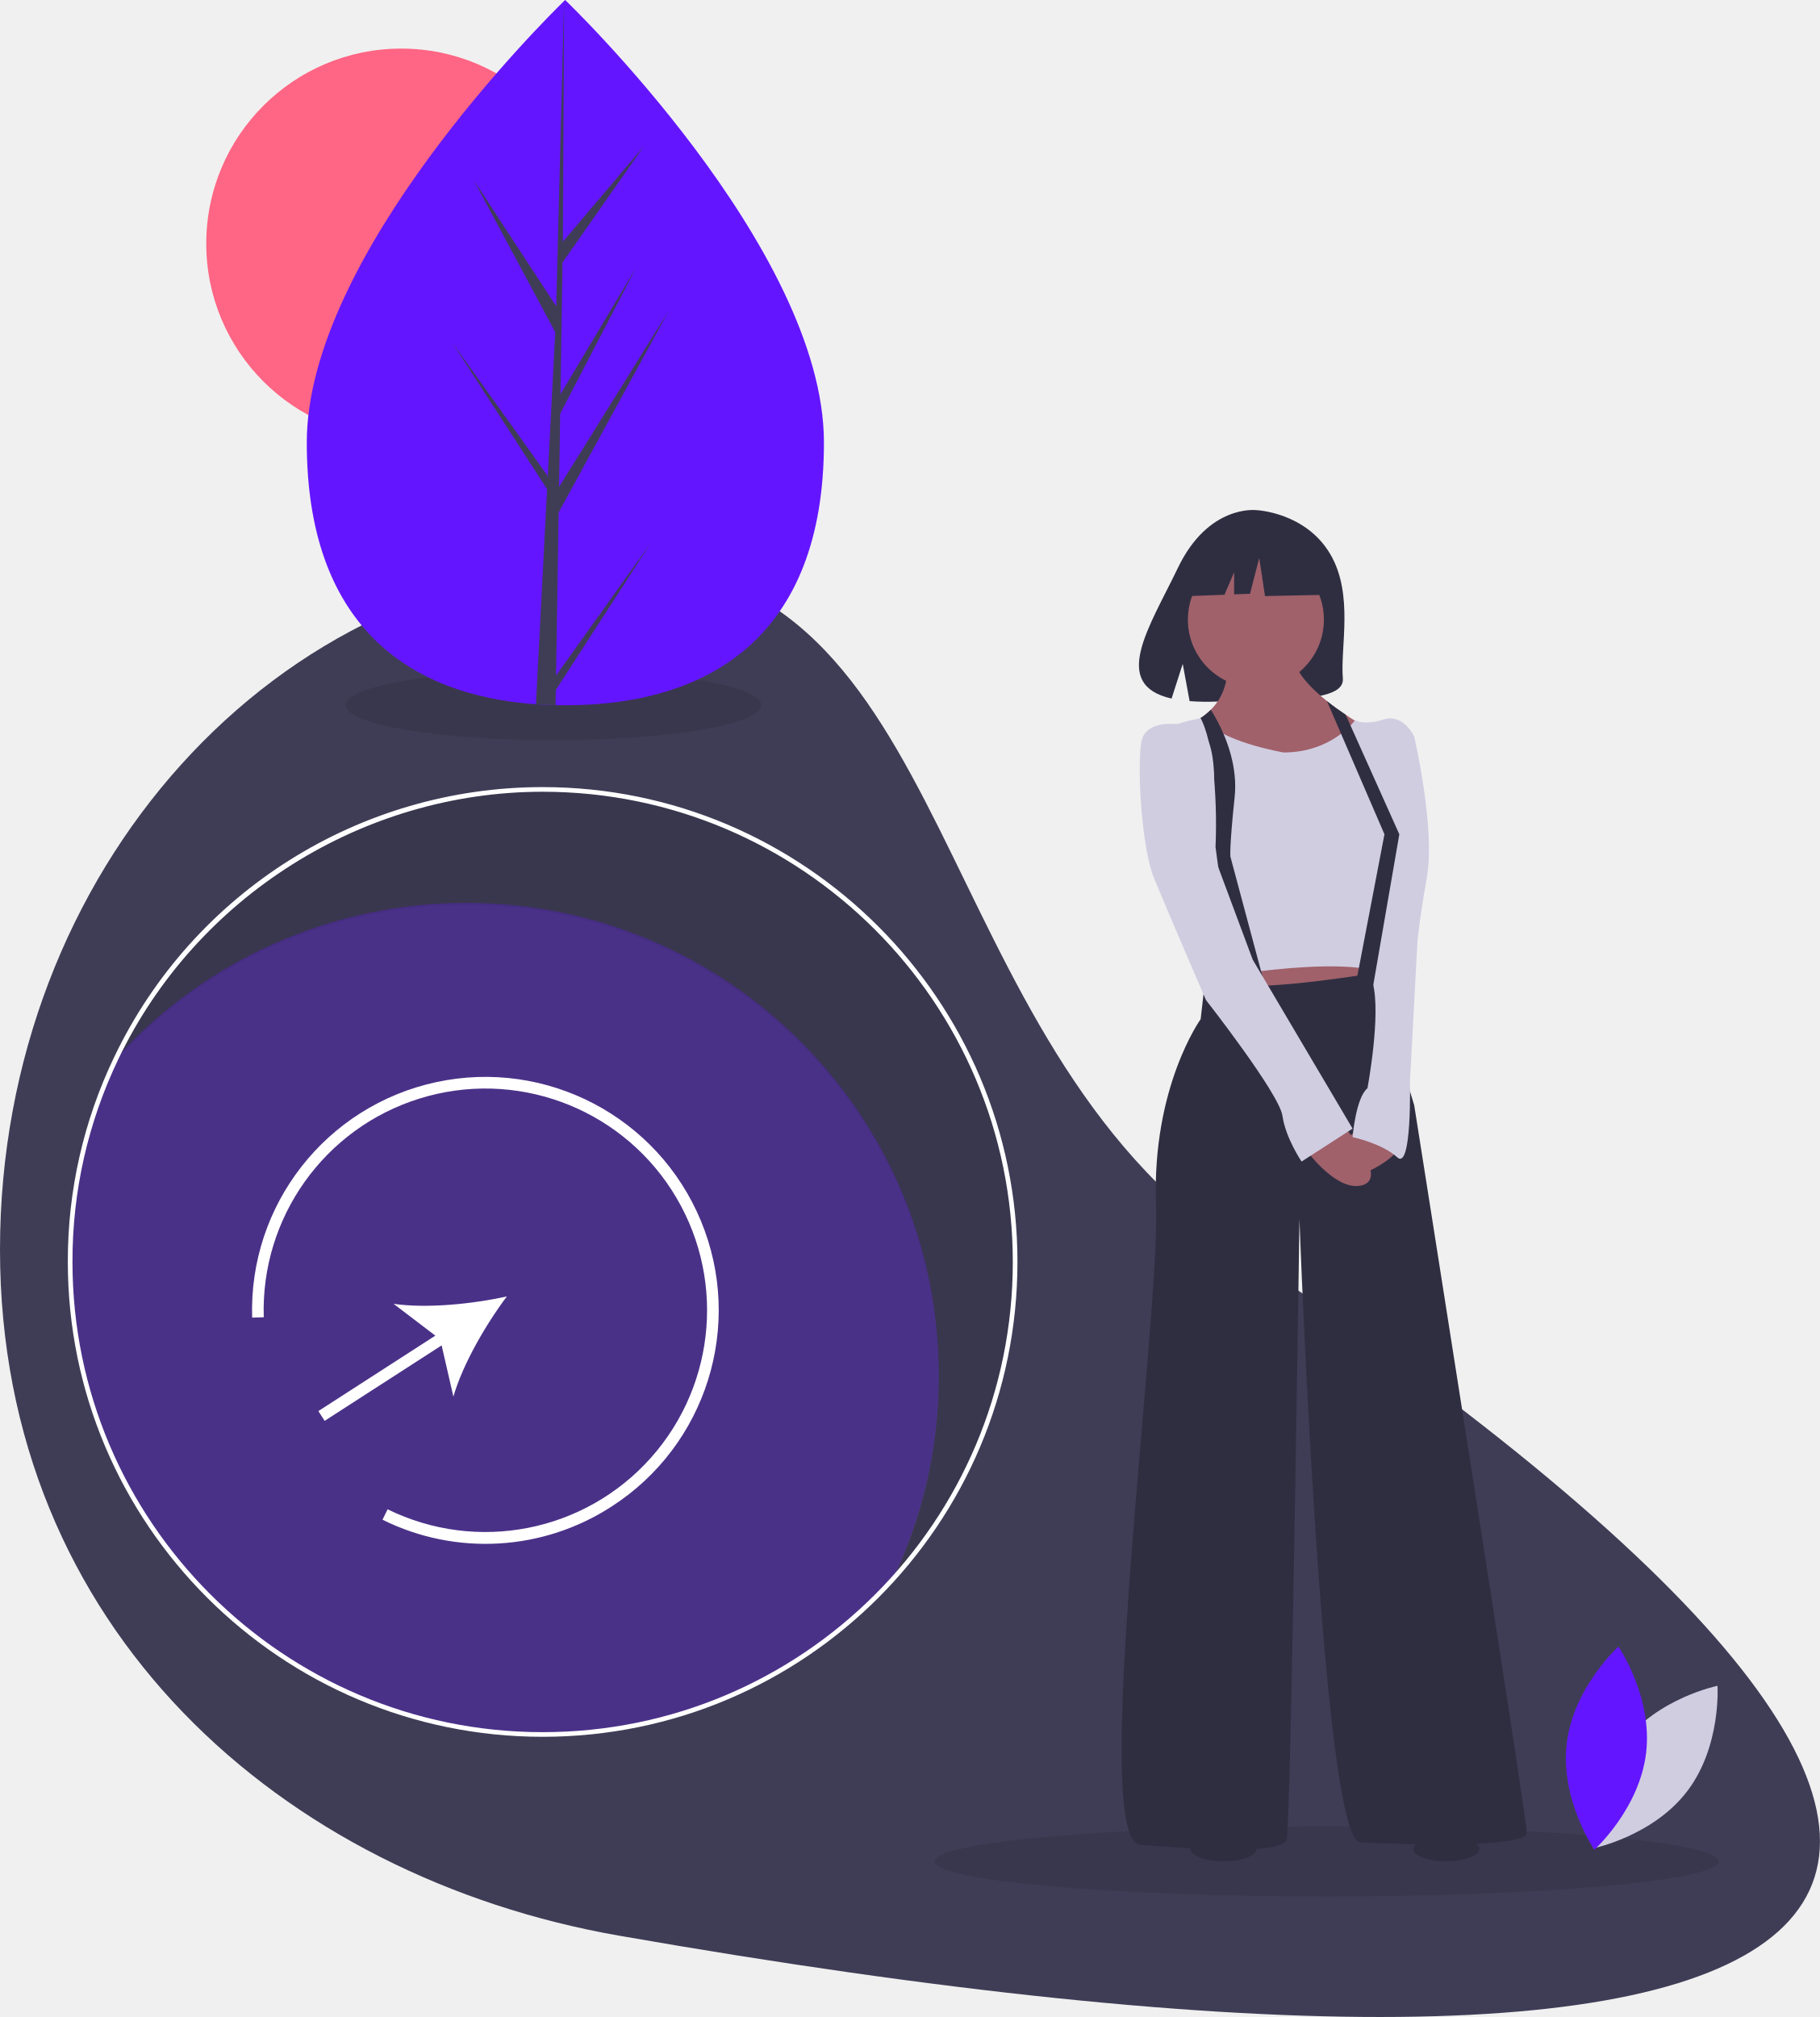
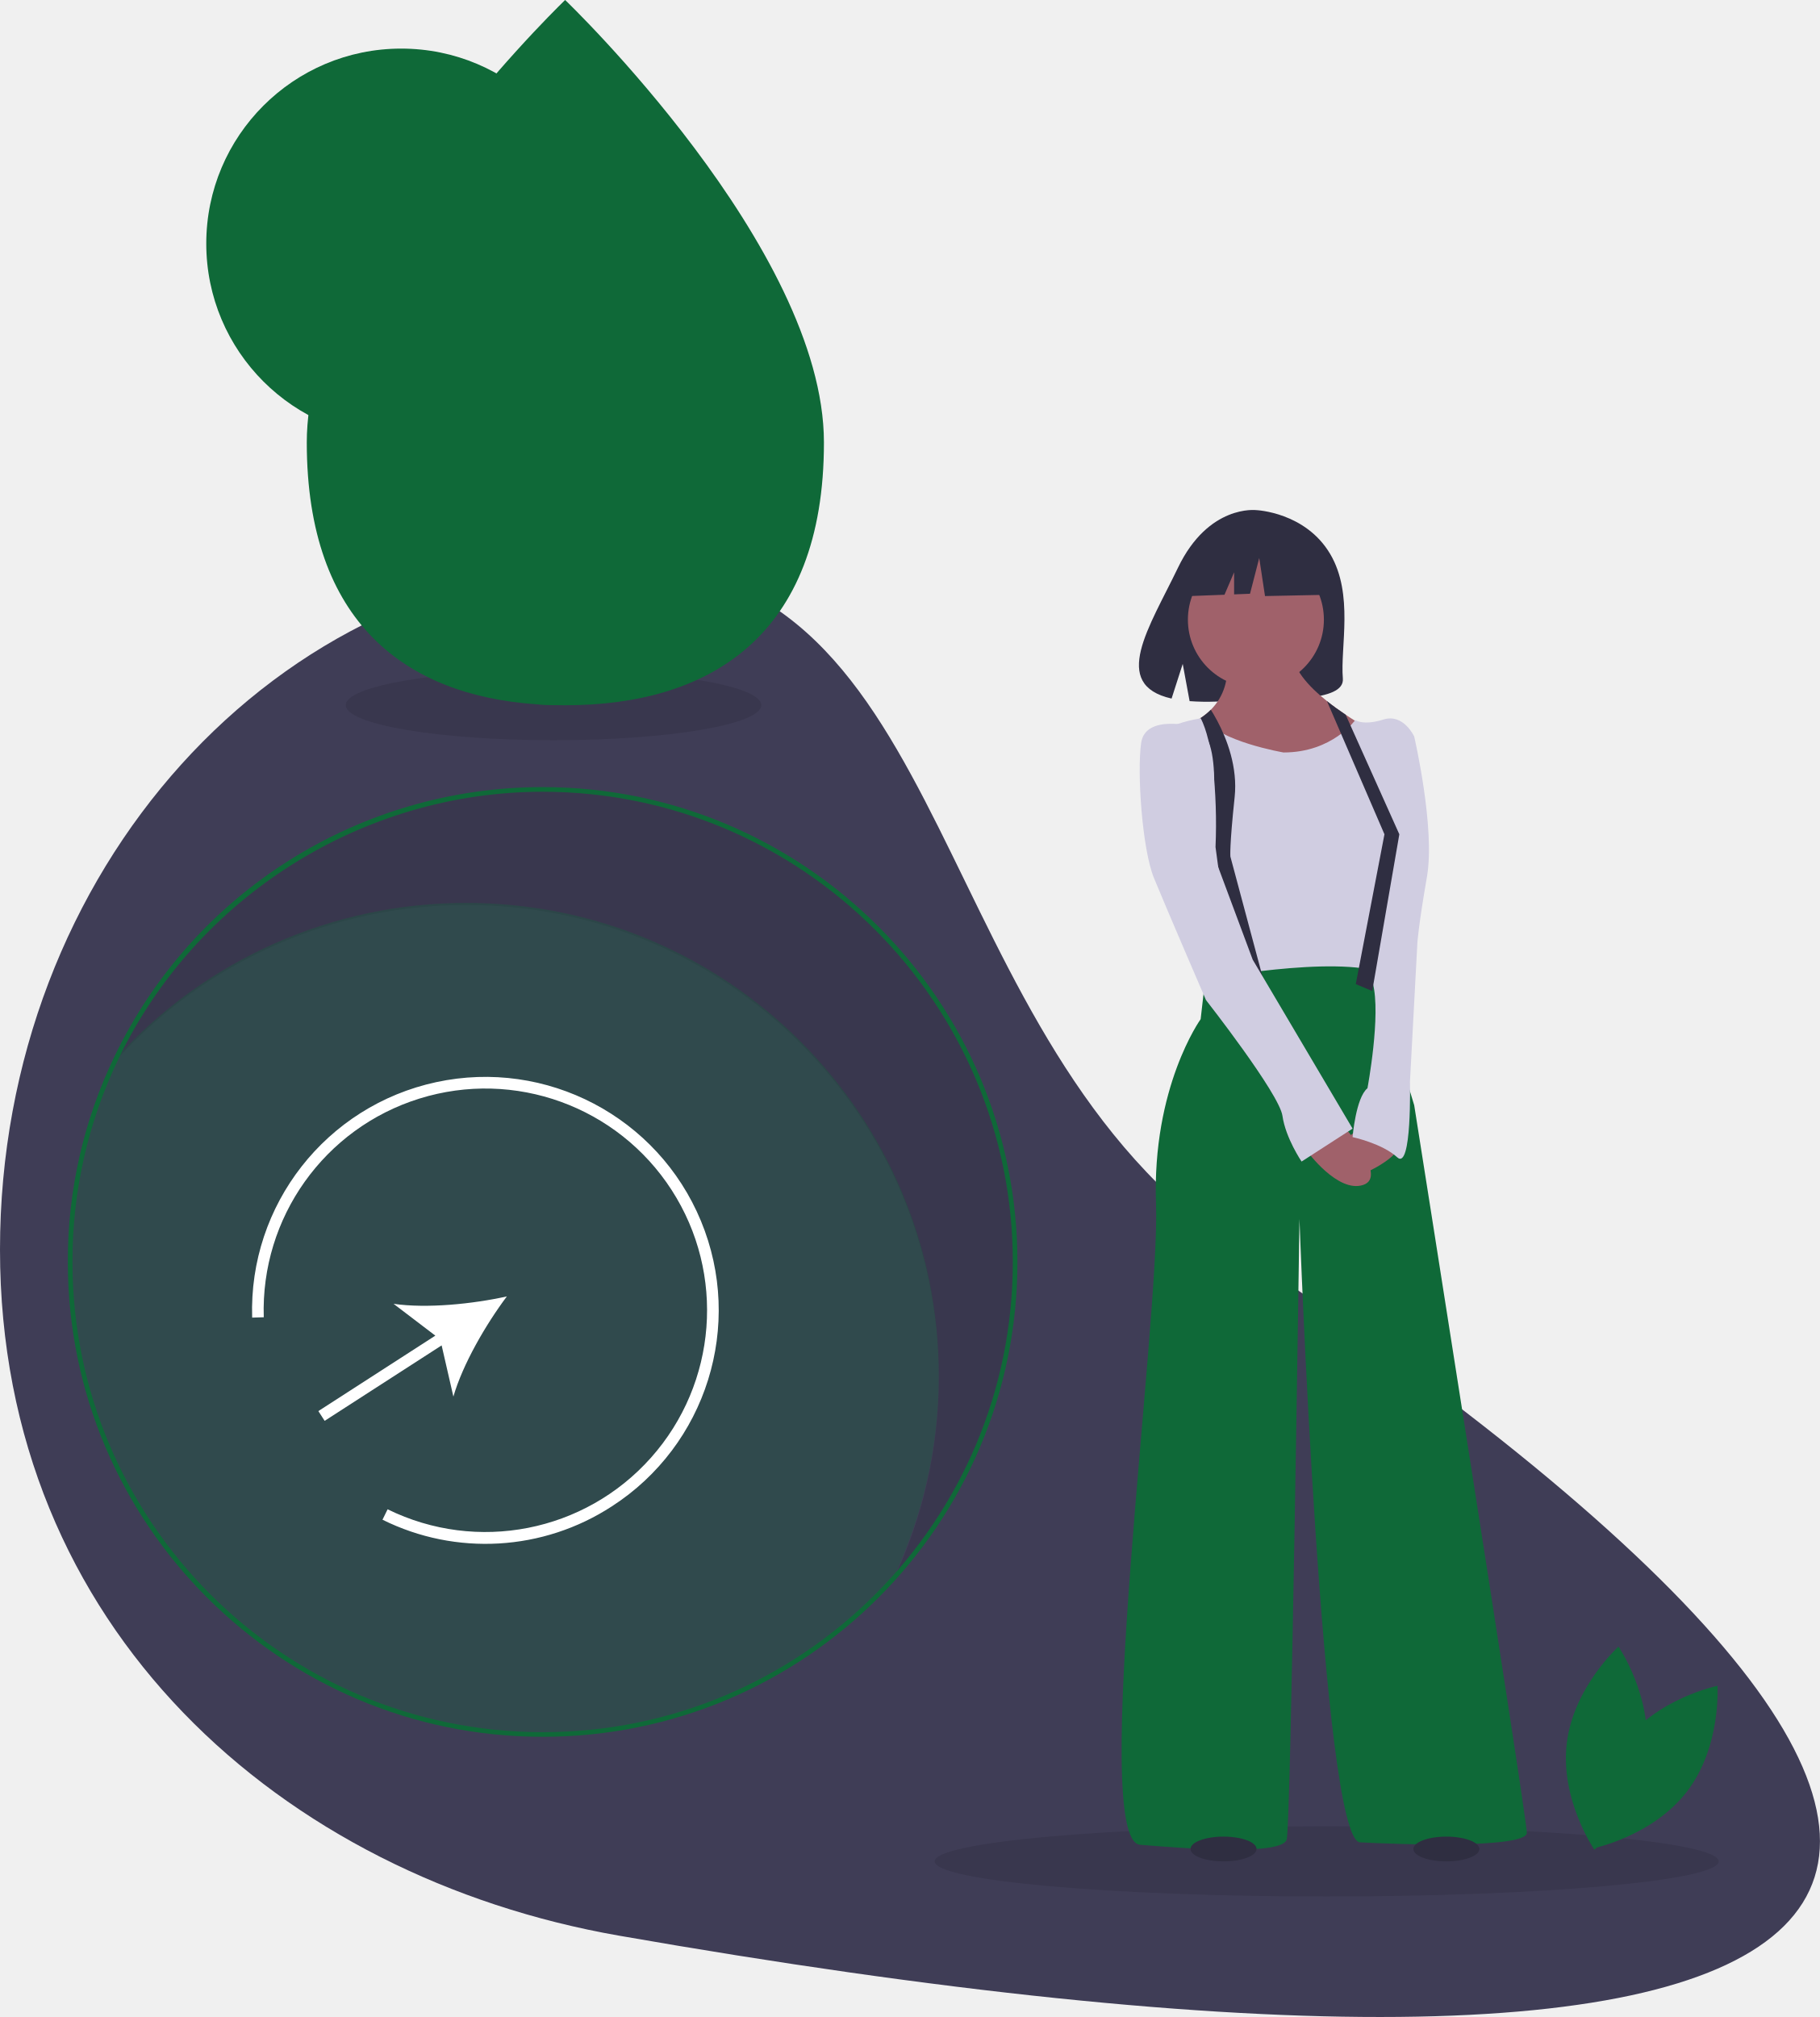
<svg xmlns="http://www.w3.org/2000/svg" id="b8ea24f2-0d0e-4134-9f6b-a081050070ad" data-name="Layer 1" width="783.928" height="868.734" viewBox="0 0 783.928 868.734">
  <path d="M741.277,553.829c427.439,285.996,288.519,392.565-266.62,295.504C329.606,823.973,208.036,717.032,208.036,553.829s119.37-295.504,266.62-295.504S605.636,463.073,741.277,553.829Z" transform="translate(-208.0361 -15.63315)" fill="#3f3d56" />
  <ellipse cx="571.456" cy="801.706" rx="168.859" ry="15.108" opacity="0.1" />
  <ellipse cx="238.428" cy="303.706" rx="89.5" ry="15.108" opacity="0.1" />
  <path d="M441.773,356.532A203.538,203.538,0,0,0,258.143,472.192,203.029,203.029,0,0,1,408.89,405.413c112.398,0,203.52,91.122,203.52,203.52a202.648,202.648,0,0,1-19.89,87.86,202.782,202.782,0,0,0,52.773-136.741C645.293,447.654,554.171,356.532,441.773,356.532Z" transform="translate(-208.0361 -15.63315)" opacity="0.1" />
-   <path d="M612.41,608.044a202.648,202.648,0,0,1-19.89,87.86,203.029,203.029,0,0,1-150.747,66.779c-112.398,0-203.52-91.122-203.52-203.52A202.648,202.648,0,0,1,258.143,471.303,203.029,203.029,0,0,1,408.89,404.524C521.288,404.524,612.41,495.646,612.41,608.044Z" transform="translate(-208.0361 -15.63315)" fill="#6415ff" opacity="0.3" />
-   <path d="M441.773,763.683c-112.773,0-204.521-91.747-204.521-204.52a202.601,202.601,0,0,1,19.988-88.293A204.539,204.539,0,0,1,441.773,354.643c112.773,0,204.52,91.748,204.52,204.521a204.506,204.506,0,0,1-204.52,204.52Zm0-407.04c-77.489,0-149.215,45.176-182.729,115.093a200.605,200.605,0,0,0-19.792,87.428c0,111.67,90.85,202.52,202.521,202.52a202.506,202.506,0,0,0,202.52-202.52C644.293,447.494,553.443,356.643,441.773,356.643Z" transform="translate(-208.0361 -15.63315)" fill="#fff" />
-   <path d="M907.392,766.268c-14.782,19.332-13.091,45.458-13.091,45.458s25.656-5.217,40.438-24.548,13.091-45.458,13.091-45.458S922.173,746.936,907.392,766.268Z" transform="translate(-208.0361 -15.63315)" fill="#d0cde1" />
-   <path d="M917.079,770.609c-2.868,24.166-22.286,41.727-22.286,41.727s-14.767-21.619-11.898-45.785,22.286-41.727,22.286-41.727S919.947,746.444,917.079,770.609Z" transform="translate(-208.0361 -15.63315)" fill="#6415ff" />
-   <circle cx="172.828" cy="104.911" r="83.979" fill="#ff6584" />
-   <path d="M562.937,206.166c.041,83.884-49.813,113.194-111.324,113.224q-2.143.001-4.266-.046-4.276-.09-8.463-.386c-55.517-3.904-98.667-34.672-98.705-112.684C340.141,125.541,443.274,23.608,451.009,16.071c.007,0,.007,0,.014-.007.294-.287.444-.431.444-.431S562.897,122.289,562.937,206.166Z" transform="translate(-208.0361 -15.63315)" fill="#6415ff" />
-   <path d="M447.554,306.56l40.708-56.936-40.807,63.184-.106,6.535q-4.276-.09-8.463-.386l4.348-83.921-.034-.649.075-.123.413-7.93-40.971-63.302L443.807,220.395l.103,1.682,3.285-63.405L412.115,93.254l35.505,54.274,3.388-131.457.013-.437 0.0.431-.524,103.668L485.362,78.617,450.352,128.66l-.895,56.773,32.561-54.498-32.686,62.845-.497,31.569,47.254-75.861-47.434,86.874Z" transform="translate(-208.0361 -15.63315)" fill="#3f3d56" />
+   <path d="M612.41,608.044a202.648,202.648,0,0,1-19.89,87.86,203.029,203.029,0,0,1-150.747,66.779c-112.398,0-203.52-91.122-203.52-203.52A202.648,202.648,0,0,1,258.143,471.303,203.029,203.029,0,0,1,408.89,404.524C521.288,404.524,612.41,495.646,612.41,608.044Z" transform="translate(-208.0361 -15.63315)" fill="#0F6938" opacity="0.3" />
+   <path d="M441.773,763.683c-112.773,0-204.521-91.747-204.521-204.52a202.601,202.601,0,0,1,19.988-88.293A204.539,204.539,0,0,1,441.773,354.643c112.773,0,204.52,91.748,204.52,204.521a204.506,204.506,0,0,1-204.52,204.52Zm0-407.04c-77.489,0-149.215,45.176-182.729,115.093a200.605,200.605,0,0,0-19.792,87.428c0,111.67,90.85,202.52,202.521,202.52a202.506,202.506,0,0,0,202.52-202.52C644.293,447.494,553.443,356.643,441.773,356.643Z" transform="translate(-208.0361 -15.63315)" fill="#0F6938" />
+   <path d="M907.392,766.268c-14.782,19.332-13.091,45.458-13.091,45.458s25.656-5.217,40.438-24.548,13.091-45.458,13.091-45.458S922.173,746.936,907.392,766.268Z" transform="translate(-208.0361 -15.63315)" fill="#0F6938" />
+   <path d="M917.079,770.609c-2.868,24.166-22.286,41.727-22.286,41.727s-14.767-21.619-11.898-45.785,22.286-41.727,22.286-41.727S919.947,746.444,917.079,770.609Z" transform="translate(-208.0361 -15.63315)" fill="#0F6938" />
+   <circle cx="172.828" cy="104.911" r="83.979" fill="#0F6938" />
+   <path d="M562.937,206.166c.041,83.884-49.813,113.194-111.324,113.224q-2.143.001-4.266-.046-4.276-.09-8.463-.386c-55.517-3.904-98.667-34.672-98.705-112.684C340.141,125.541,443.274,23.608,451.009,16.071c.007,0,.007,0,.014-.007.294-.287.444-.431.444-.431S562.897,122.289,562.937,206.166Z" transform="translate(-208.0361 -15.63315)" fill="#0F6938" />
+   <path d="M447.554,306.56l40.708-56.936-40.807,63.184-.106,6.535q-4.276-.09-8.463-.386l4.348-83.921-.034-.649.075-.123.413-7.93-40.971-63.302L443.807,220.395l.103,1.682,3.285-63.405L412.115,93.254l35.505,54.274,3.388-131.457.013-.437 0.0.431-.524,103.668L485.362,78.617,450.352,128.66l-.895,56.773,32.561-54.498-32.686,62.845-.497,31.569,47.254-75.861-47.434,86.874Z" transform="translate(-208.0361 -15.63315)" fill="#0F6938" />
  <path d="M780.992,254.227c-10.675-18.037-31.794-18.877-31.794-18.877s-20.579-2.632-33.781,24.839c-12.305,25.605-29.287,50.326-2.734,56.32l4.796-14.928,2.97,16.039a103.895,103.895,0,0,0,11.361.194c28.436-.918,55.517.269,54.645-9.935C785.297,294.313,791.263,271.582,780.992,254.227Z" transform="translate(-208.0361 -15.63315)" fill="#2f2e41" />
-   <polygon points="525.862 407.843 528.608 435.301 592.22 428.437 593.593 407.843 525.862 407.843" fill="#a0616a" />
-   <path d="M727.034,438.578l-1.831,16.017s-21.052,29.289-19.221,79.63S677.151,808.353,699.118,810.184s61.324,4.576,63.155-2.288,5.492-267.263,5.492-267.263,9.61,267.588,26.086,268.503,71.85,2.746,71.85-4.119S817.189,491.665,817.189,491.665l-7.78-25.628-7.78-31.577s-48.51,8.238-61.782,5.034S727.034,438.578,727.034,438.578Z" transform="translate(-208.0361 -15.63315)" fill="#2f2e41" />
+   <polygon points="525.862 407.843 528.608 435.301 592.22 428.437 593.593 407.843 525.862 407.843" fill="#0F6938" />
+   <path d="M727.034,438.578l-1.831,16.017s-21.052,29.289-19.221,79.63S677.151,808.353,699.118,810.184s61.324,4.576,63.155-2.288,5.492-267.263,5.492-267.263,9.61,267.588,26.086,268.503,71.85,2.746,71.85-4.119S817.189,491.665,817.189,491.665l-7.78-25.628-7.78-31.577s-48.51,8.238-61.782,5.034S727.034,438.578,727.034,438.578Z" transform="translate(-208.0361 -15.63315)" fill="#0F6938" />
  <circle cx="540.964" cy="266.889" r="29.289" fill="#a0616a" />
  <path d="M800.257,331.032l-5.56,8.091-3.56,5.176-5.981,8.7-29.747,2.288s-7.226-2.334-15.564-5.743c-3.08-1.263-6.315-2.673-9.391-4.169-11.931-5.794-21.505-12.864-10.741-17.546a35.734,35.734,0,0,0,5.487-2.947,27.877,27.877,0,0,0,4.398-3.56,23.989,23.989,0,0,0,6.59-21.409l28.831-4.119c-.838,7.313,6.434,15.29,14.585,21.802,2.677,2.146,5.455,4.128,8.068,5.876C794.522,328.057,800.257,331.032,800.257,331.032Z" transform="translate(-208.0361 -15.63315)" fill="#a0616a" />
  <path d="M760.899,339.727s-28.145-4.805-34.552-14.873c0,0-27.687,3.432-25.399,18.077s25.17,94.732,25.17,94.732,57.205-10.983,78.257-2.746l12.814-102.054s-4.576-10.068-13.272-7.322-12.128.229-12.128.229S781.951,339.727,760.899,339.727Z" transform="translate(-208.0361 -15.63315)" fill="#d0cde1" />
  <path d="M786.527,500.36s19.679,21.967,8.695,25.628-24.255-14.645-24.255-14.645Z" transform="translate(-208.0361 -15.63315)" fill="#a0616a" />
  <path d="M792.934,502.19s-16.017,10.983-10.068,18.306,26.543-6.407,26.543-9.153S792.934,502.19,792.934,502.19Z" transform="translate(-208.0361 -15.63315)" fill="#a0616a" />
  <path d="M753.577,442.697l-13.272,2.288-8.695-64.528a231.696,231.696,0,0,0-1.158-35.083c-.97-7.78-2.59-15.258-5.254-20.493a27.877,27.877,0,0,0,4.398-3.56c3.185,5.048,8.997,15.738,10.247,28.223a45.48,45.48,0,0,1,.005,9.405c-2.288,21.509-1.831,25.628-1.831,25.628Z" transform="translate(-208.0361 -15.63315)" fill="#2f2e41" />
  <path d="M722.915,328.744s-21.509-5.949-23.34,6.865.458,45.764,5.492,58.121S727.491,446.358,727.491,446.358s31.577,40.273,32.95,49.883,8.238,19.679,8.238,19.679L790.646,501.733l-43.018-72.765-18.763-50.341S736.644,332.863,722.915,328.744Z" transform="translate(-208.0361 -15.63315)" fill="#d0cde1" />
  <path d="M807.121,330.574l10.068,2.288s9.153,39.357,5.492,60.409-4.119,28.374-4.119,28.374l-3.203,59.951s.915,38.442-5.492,32.493-19.221-8.695-19.221-8.695,1.373-16.933,6.407-21.052c0,0,5.949-31.577,2.288-45.307S807.121,330.574,807.121,330.574Z" transform="translate(-208.0361 -15.63315)" fill="#d0cde1" />
  <path d="M810.782,374.966,799.112,442.468l-7.093-2.975,12.356-64.528-13.24-30.667-11.533-26.703c2.677,2.146,5.455,4.128,8.068,5.876l7.025,15.651Z" transform="translate(-208.0361 -15.63315)" fill="#2f2e41" />
  <polygon points="568.236 236.855 547.372 225.926 518.559 230.397 512.598 256.726 527.437 256.155 531.583 246.482 531.583 255.996 538.43 255.732 542.404 240.332 544.888 256.726 569.23 256.229 568.236 236.855" fill="#2f2e41" />
  <ellipse cx="527.019" cy="796.374" rx="14.22" ry="5.332" fill="#2f2e41" />
  <ellipse cx="623.003" cy="796.374" rx="14.22" ry="5.332" fill="#2f2e41" />
  <path d="M471.582,664.428a99.804,99.804,0,0,1-98.791,5.755l2.201-4.49A95.5,95.5,0,1,0,321.647,582.983l-4.998.153A100.505,100.505,0,1,1,471.582,664.428Z" transform="translate(-208.0361 -15.63315)" fill="#fff" />
  <path d="M426.354,574.008c-14.785,3.273-34.463,5.267-48.801,3.184l17.999,13.707L345.164,623.398l2.71,4.202,50.389-32.499,5.065,22.054C407.344,603.235,417.277,586.132,426.354,574.008Z" transform="translate(-208.0361 -15.63315)" fill="#fff" />
</svg>
